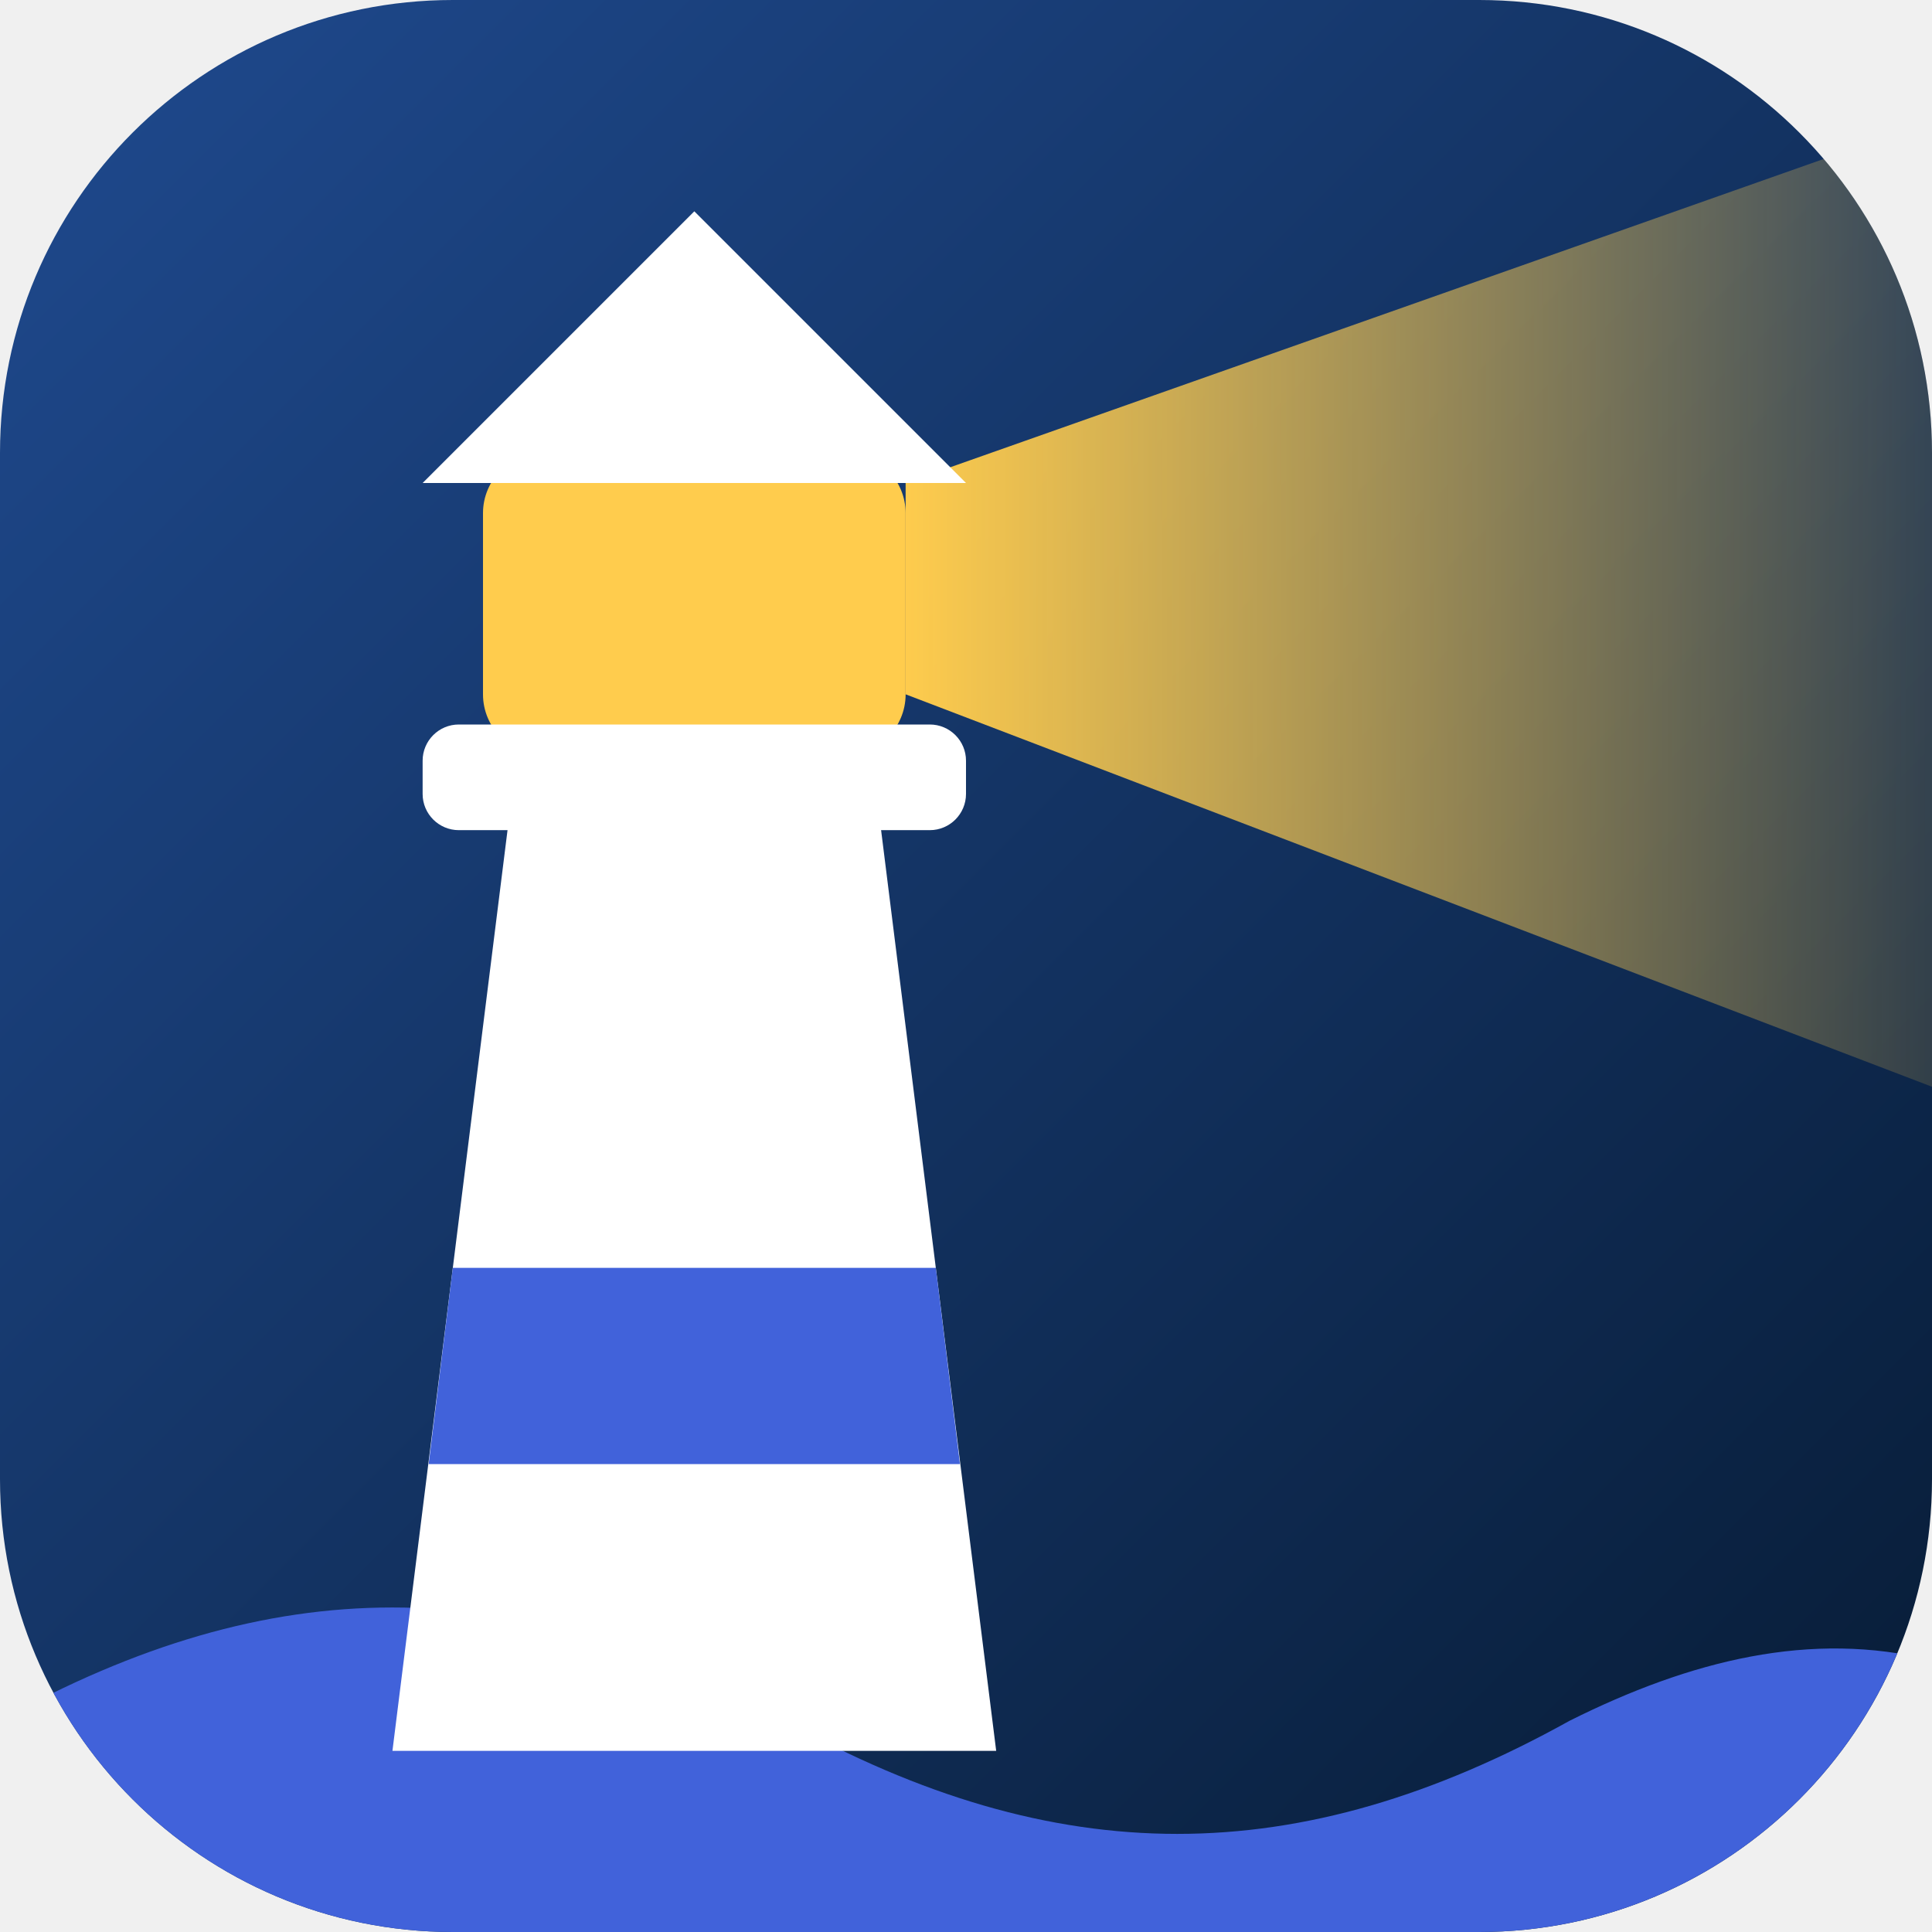
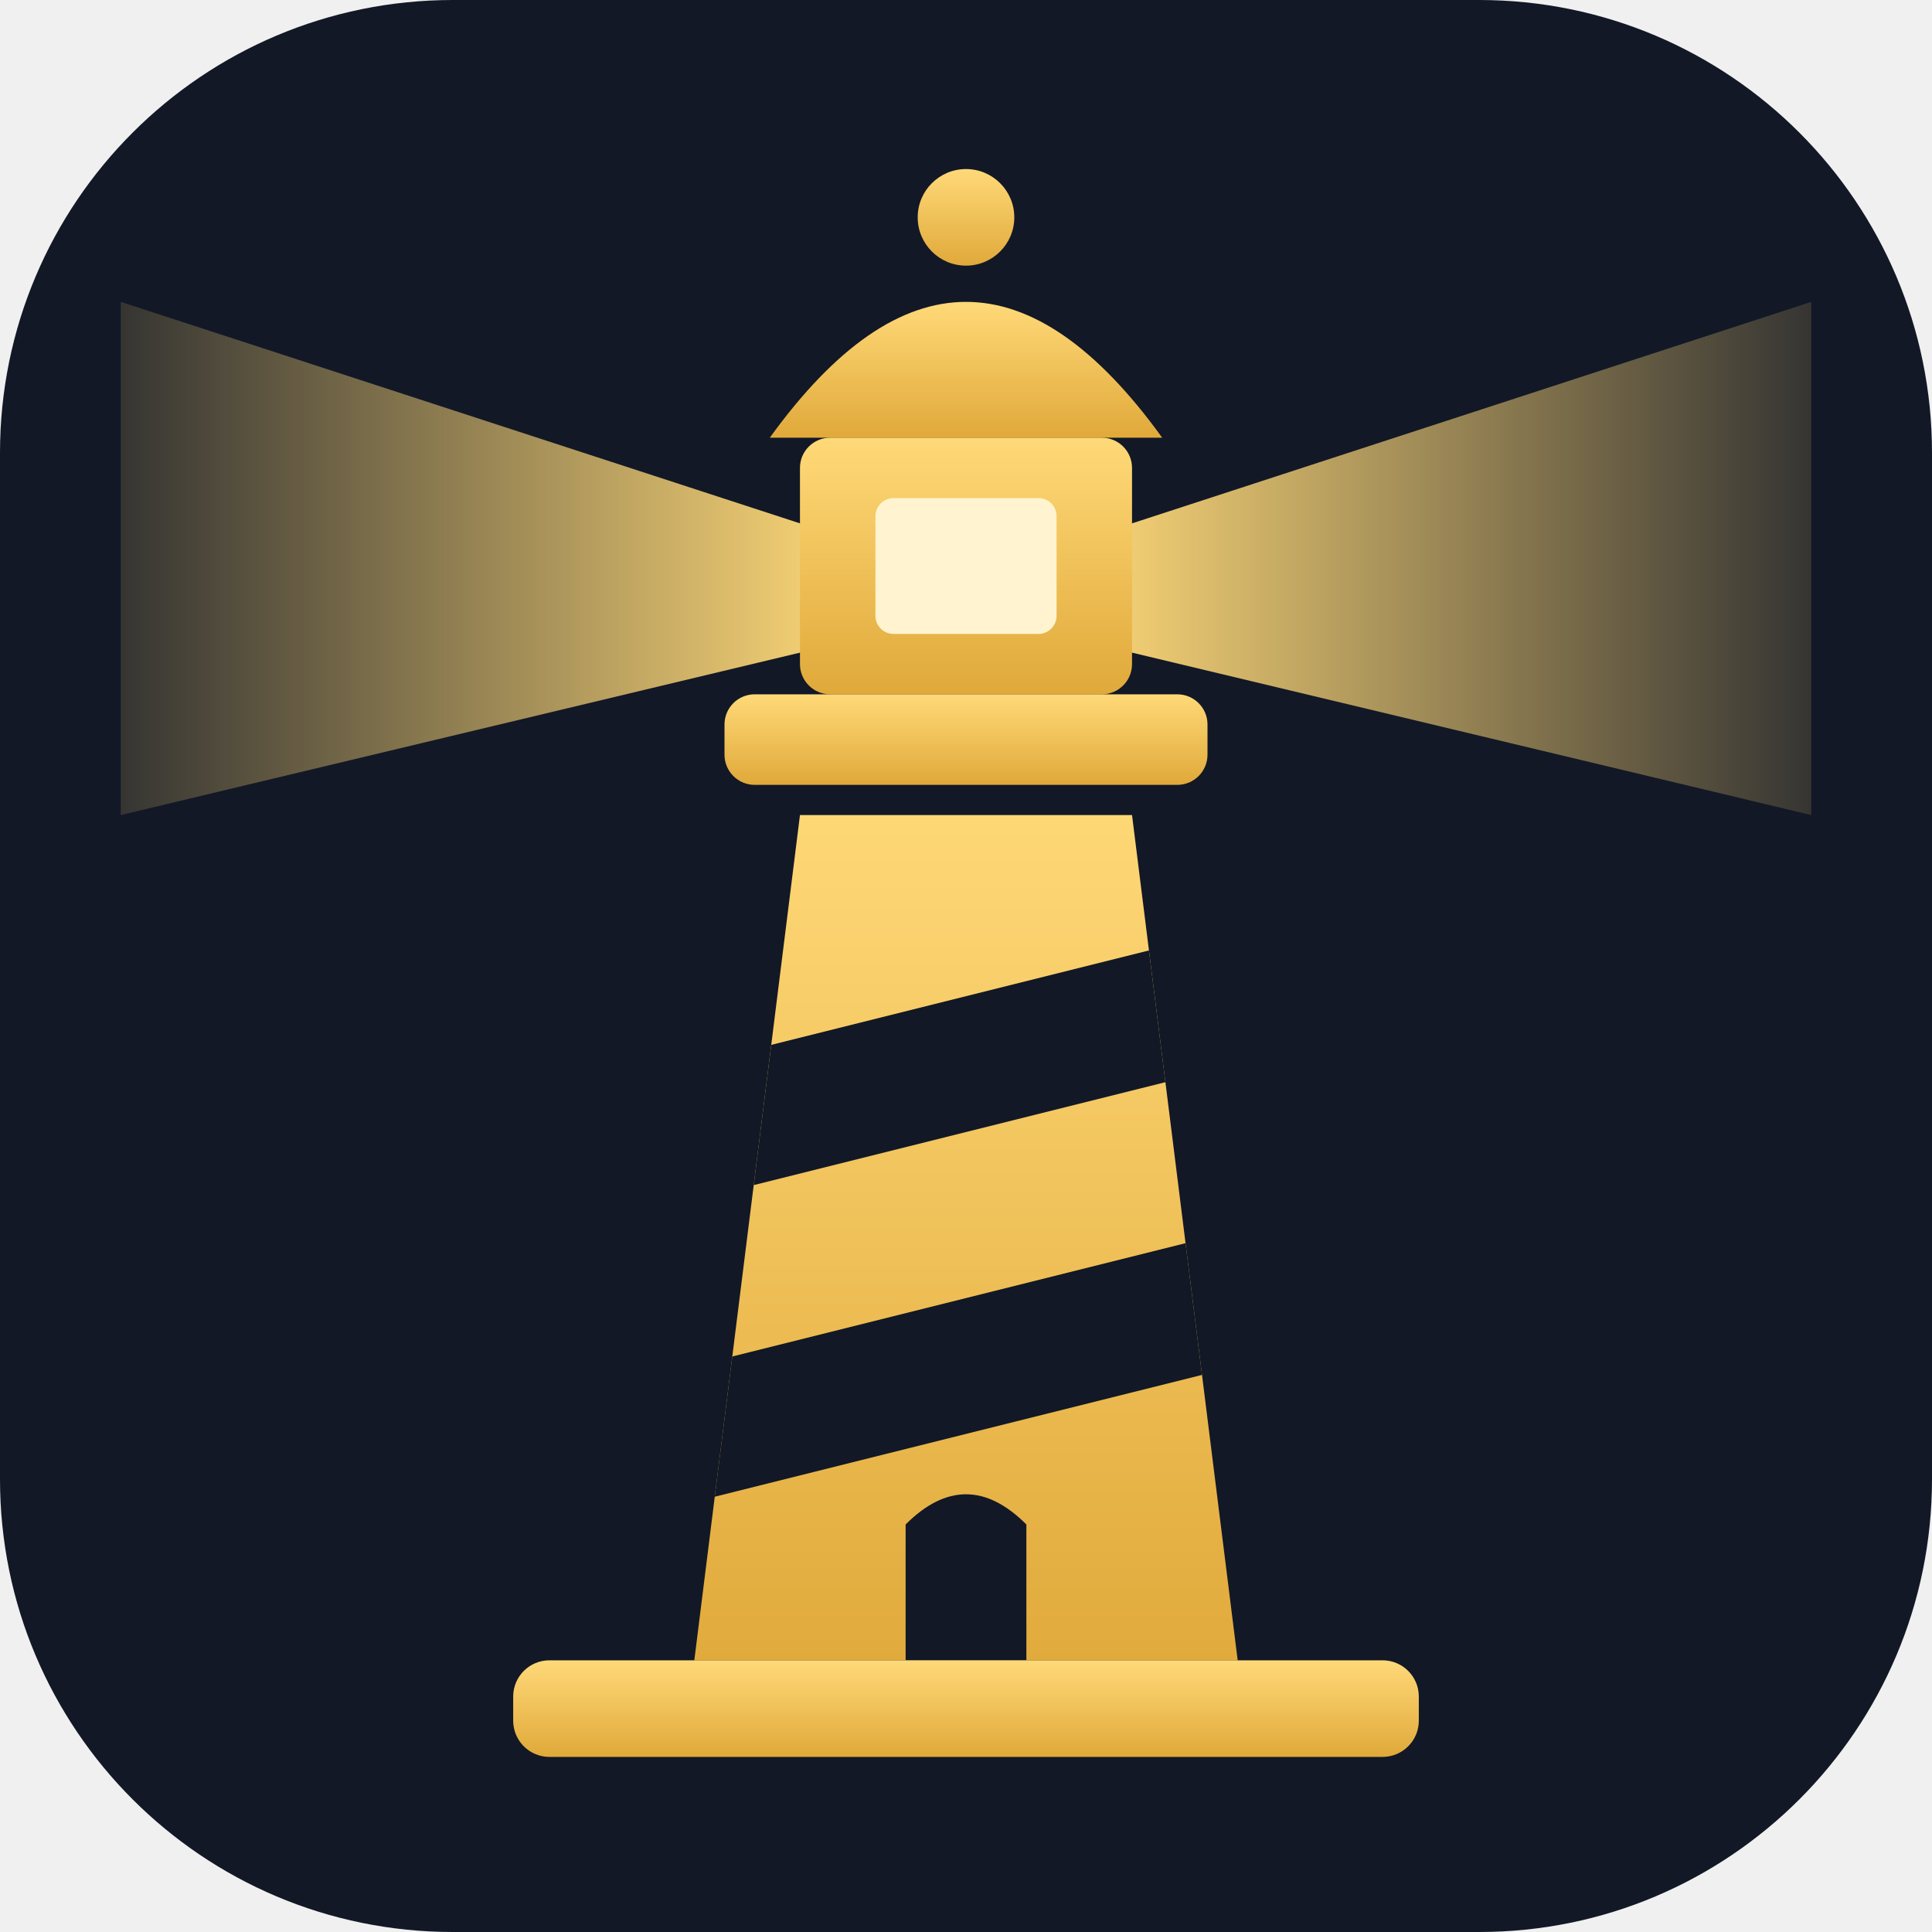
<svg xmlns="http://www.w3.org/2000/svg" viewBox="0 0 64 64">
  <defs>
-     <linearGradient id="nf-bg" x1="0" y1="0" x2="1" y2="1">
-       <stop offset="0" stop-color="#1f4a8f" />
-       <stop offset="1" stop-color="#071b34" />
+     <linearGradient id="g" x1="0" y1="0" x2="0" y2="1">
+       <stop offset="0" stop-color="#ffd978" />
+       <stop offset="1" stop-color="#e0a93a" />
    </linearGradient>
-     <linearGradient id="nf-beam" x1="0" y1="0" x2="1" y2="0">
-       <stop offset="0" stop-color="#ffcc4d" />
-       <stop offset="1" stop-color="#ffcc4d" stop-opacity="0.15" />
+     <linearGradient id="rayR" x1="0" y1="0" x2="1" y2="0">
+       <stop offset="0" stop-color="#ffd978" stop-opacity="0.95" />
+       <stop offset="1" stop-color="#ffd978" stop-opacity="0.15" />
    </linearGradient>
-     <clipPath id="nf-clip">
-       <rect width="64" height="64" rx="15" />
+     <linearGradient id="rayL" x1="1" y1="0" x2="0" y2="0">
+       <stop offset="0" stop-color="#ffd978" stop-opacity="0.95" />
+       <stop offset="1" stop-color="#ffd978" stop-opacity="0.15" />
+     </linearGradient>
+     <clipPath id="tower">
+       <path d="M26.5 27 L37.5 27 L41 55 L23 55 Z" />
    </clipPath>
  </defs>
-   <g clip-path="url(#nf-clip)">
-     <rect width="64" height="64" fill="url(#nf-bg)" />
-     <path d="M30 16 L64 4 L64 36 L30 23 Z" fill="url(#nf-beam)" />
-     <path d="M0 57 C9 52 17 52 26 57 C35 62 43 62 52 57 C56 55 60 54 64 55 L64 64 L0 64 Z" fill="#4162da" />
-     <path d="M13 58 L17 26 L29 26 L33 58 Z" fill="#ffffff" />
-     <path d="M15 42 L31 42 L31.8 48.5 L14.2 48.5 Z" fill="#4162da" />
-     <rect x="16" y="15" width="14" height="10" rx="2" fill="#ffcc4d" />
-     <path d="M14 16 L23 7 L32 16 Z" fill="#ffffff" />
-     <rect x="14" y="24" width="18" height="3.5" rx="1.2" fill="#ffffff" />
+   <rect width="64" height="64" rx="15" fill="#121826" />
+   <path d="M37 17.5 L60 10 L60 27 L37 21.5 Z" fill="url(#rayR)" />
+   <path d="M27 17.5 L4 10 L4 27 L27 21.5 Z" fill="url(#rayL)" />
+   <circle cx="32" cy="7.2" r="1.6" fill="url(#g)" />
+   <path d="M25.5 14.5 Q32 5.5 38.5 14.5 Z" fill="url(#g)" />
+   <rect x="26.5" y="14.5" width="11" height="8.5" rx="1" fill="url(#g)" />
+   <rect x="29" y="16.5" width="6" height="4.5" rx="0.6" fill="#fff4cf" />
+   <rect x="24" y="23" width="16" height="3" rx="1" fill="url(#g)" />
+   <g clip-path="url(#tower)">
+     <rect x="20" y="26" width="24" height="30" fill="url(#g)" />
+     <path d="M20 36 L44 30 L44 34.5 L20 40.5 Z M20 46 L44 40 L44 44.5 L20 50.5 Z" fill="#121826" />
  </g>
+   <path d="M30 55 L30 50.5 Q32 48.5 34 50.5 L34 55 Z" fill="#121826" />
+   <rect x="17" y="55" width="30" height="3.2" rx="1.2" fill="url(#g)" />
</svg>
